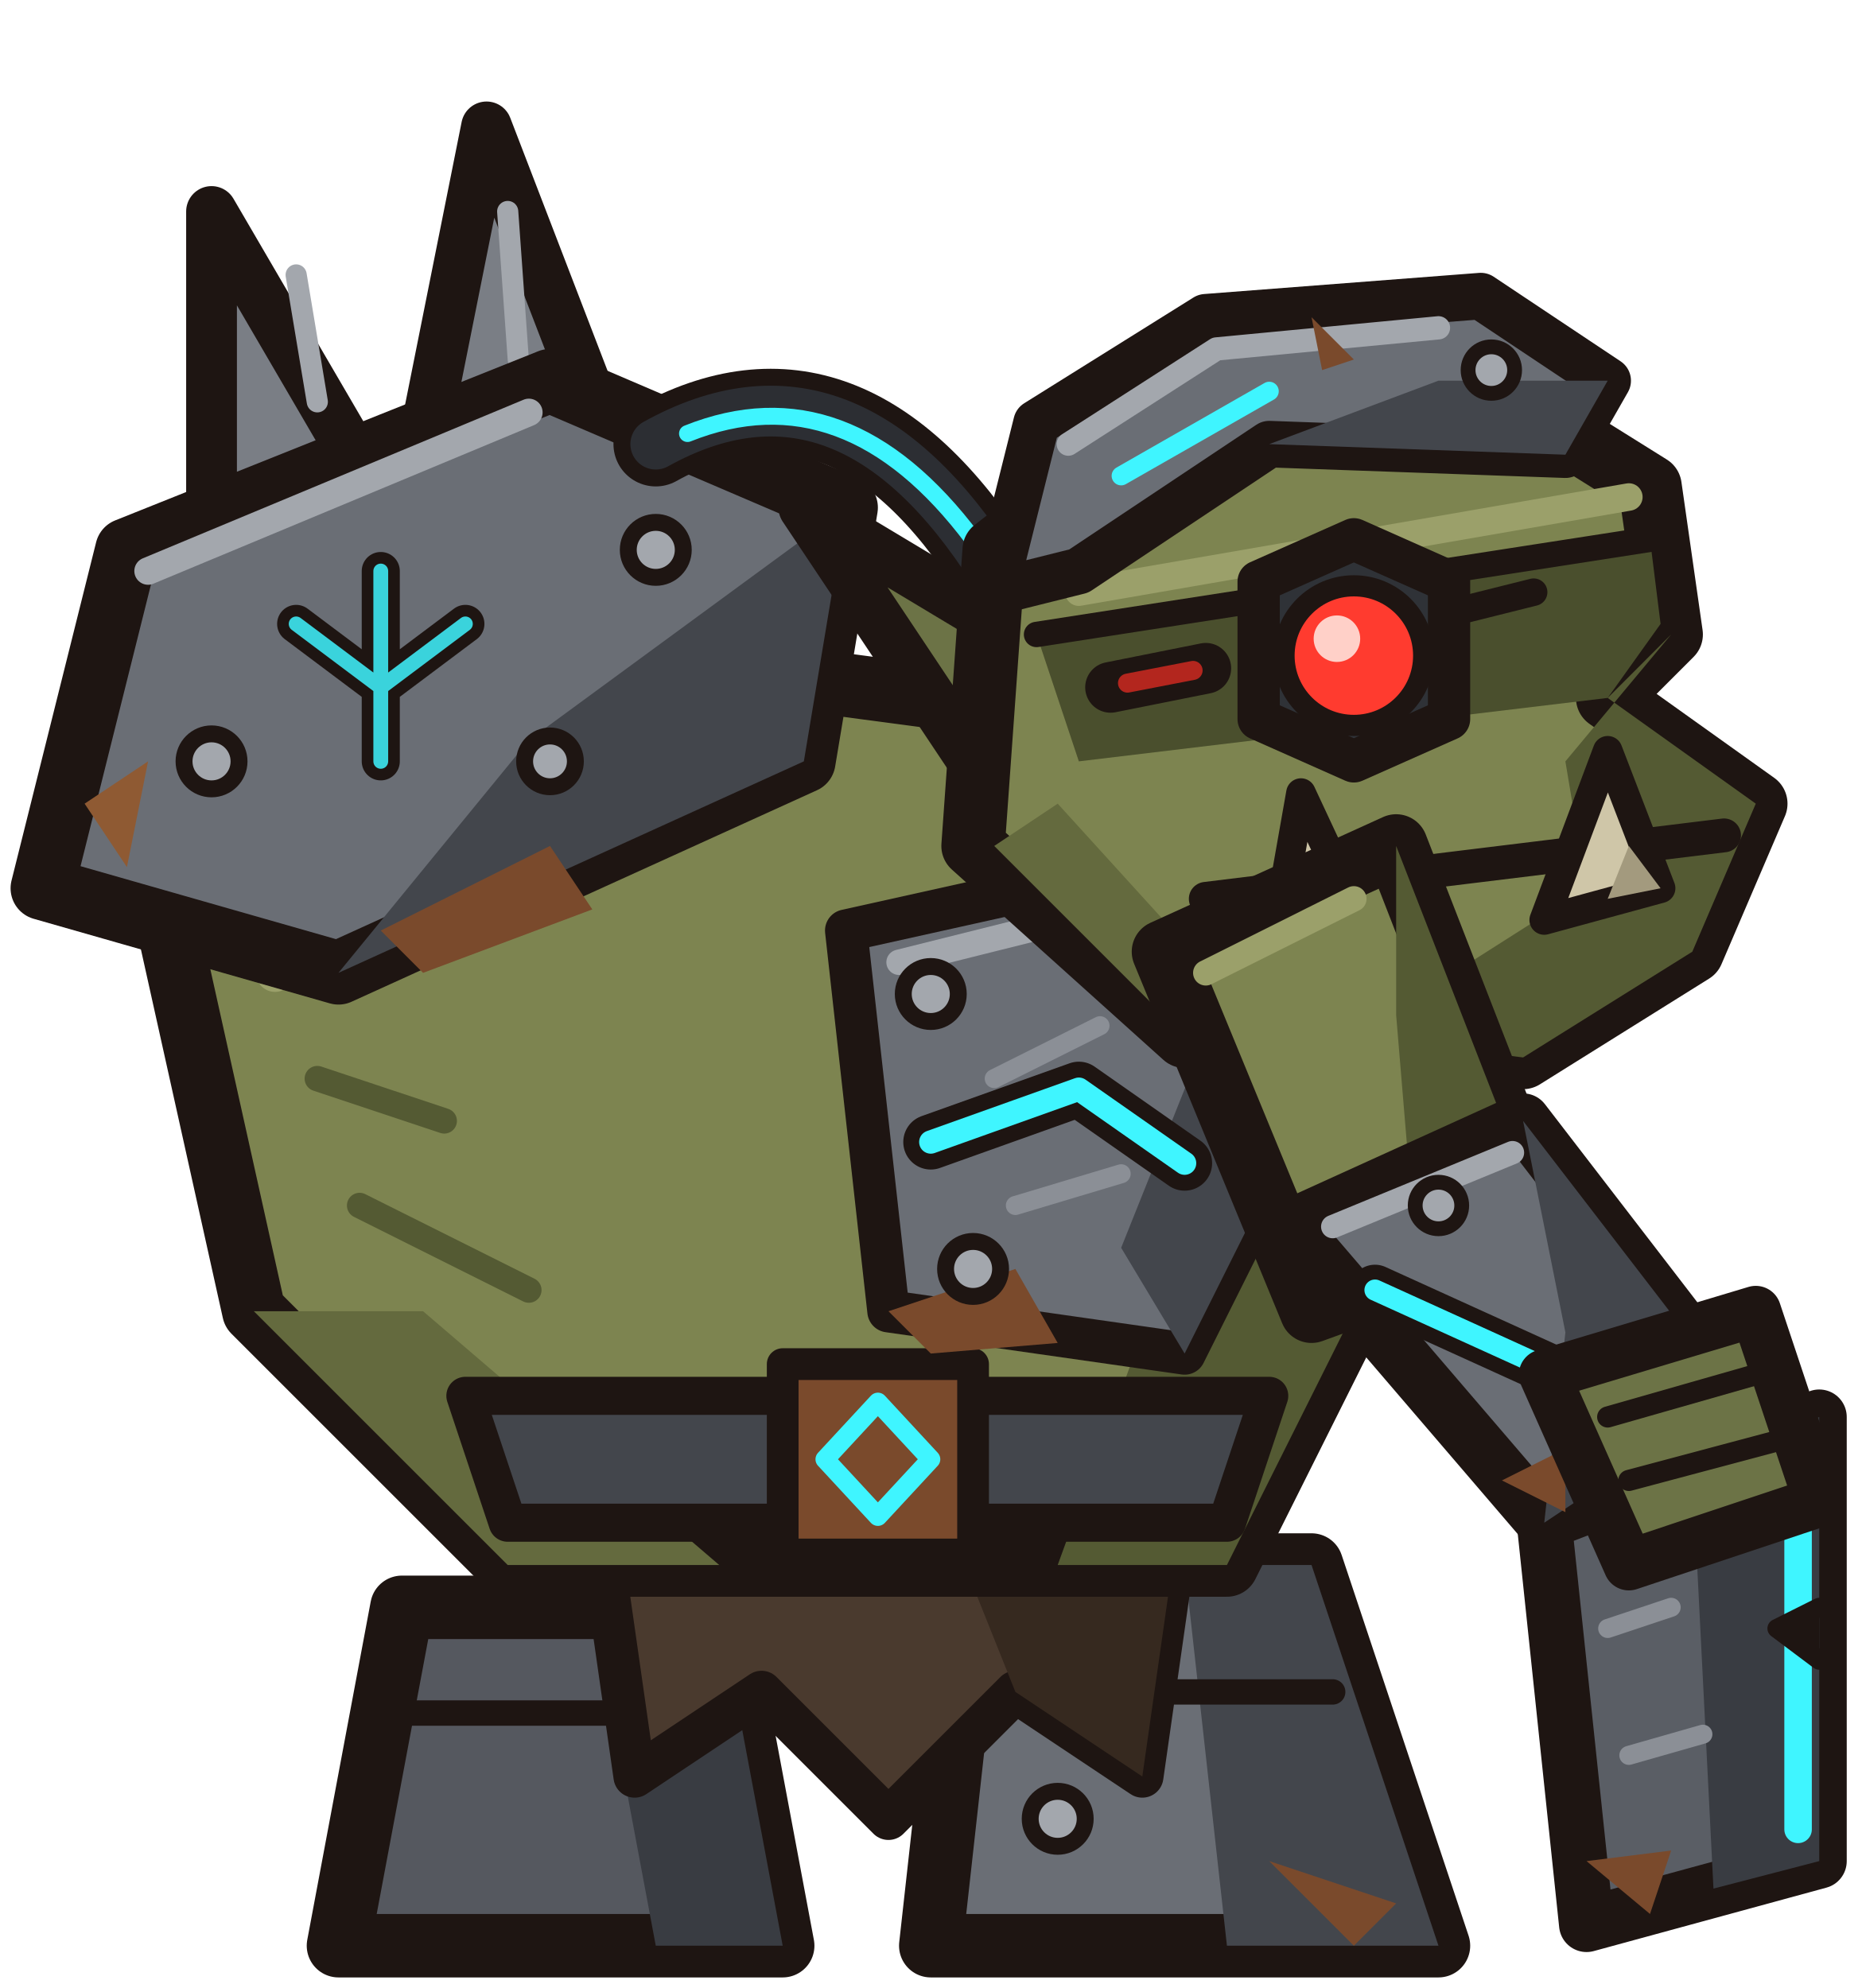
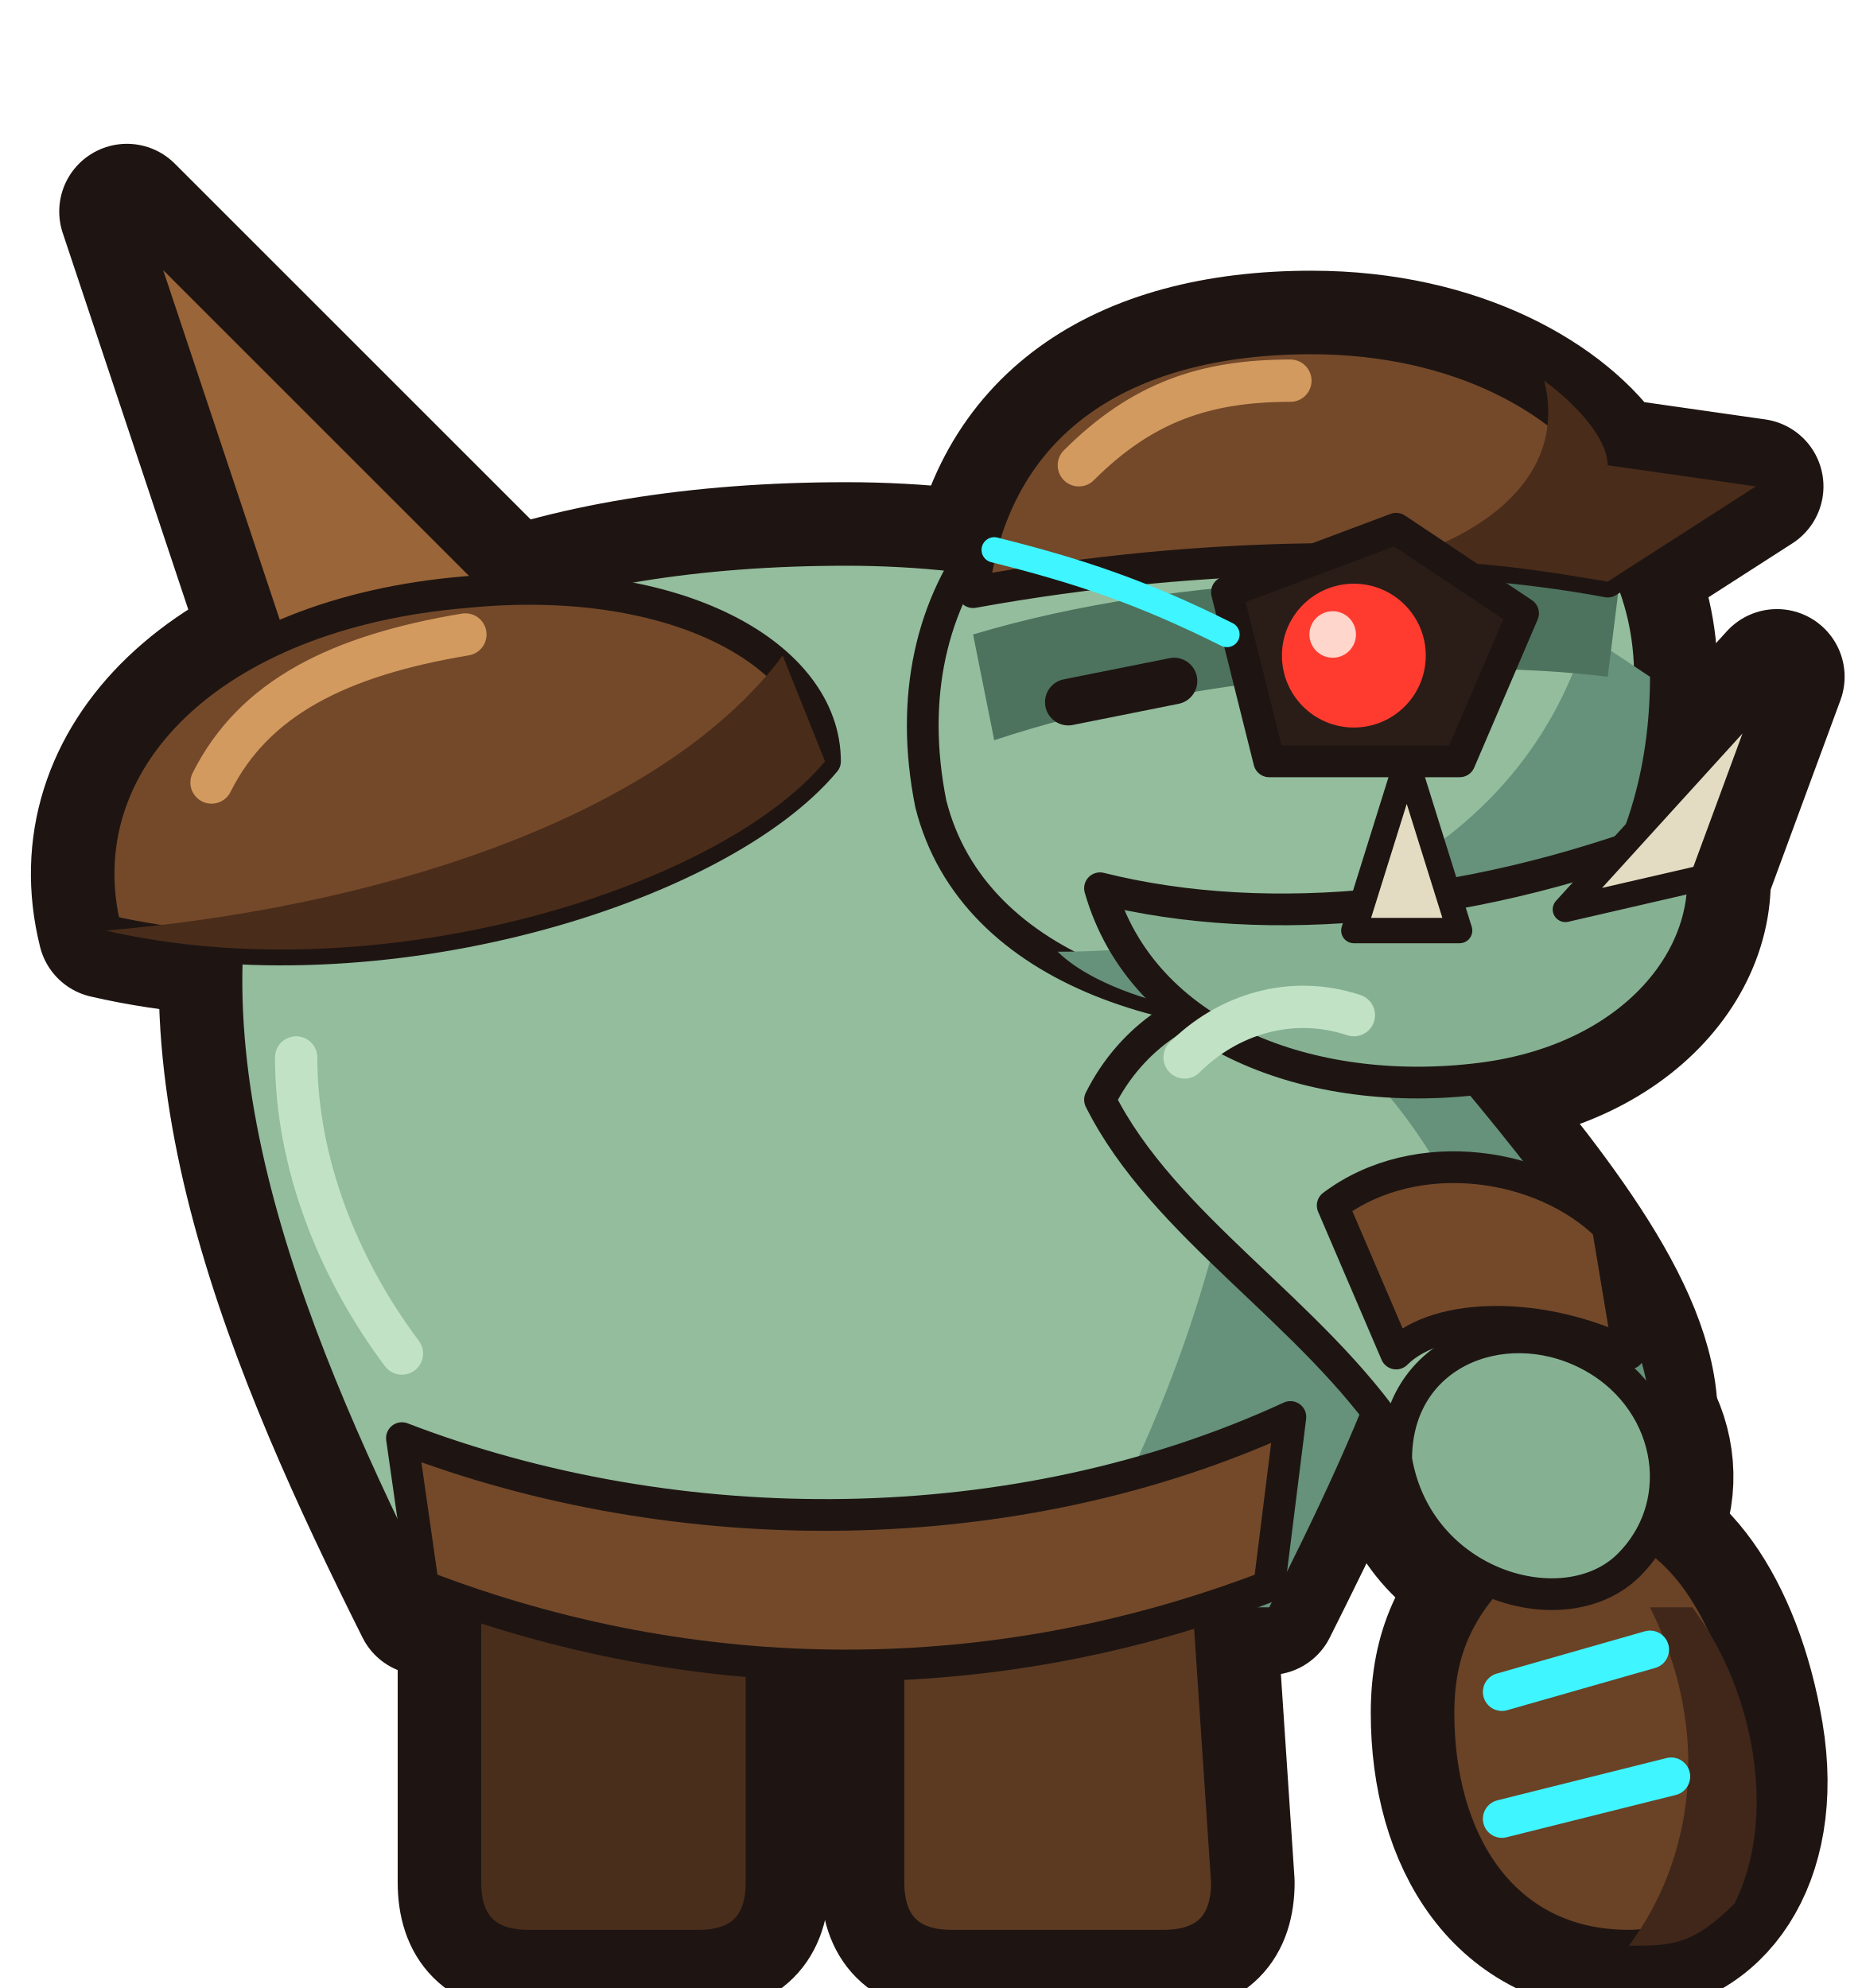
<svg xmlns="http://www.w3.org/2000/svg" width="88" height="94" viewBox="0 0 88 94">
-   <g stroke="#1e1512" stroke-linejoin="round" stroke-linecap="round">
-     <path d="M16 92 L19 76 L34 76 L37 92 Z" fill="#55585f" stroke-width="3" />
-     <path d="M28 76 L34 76 L37 92 L31 92 Z" fill="#393c42" stroke="none" />
-     <path d="M19 81 L34 81" fill="none" stroke-width="1.2" />
-     <path d="M44 92 L46 74 L62 74 L68 92 Z" fill="#6a6e75" stroke-width="3" />
-     <path d="M56 74 L62 74 L68 92 L58 92 Z" fill="#43464c" stroke="none" />
-     <path d="M46 80 L63 80" fill="none" stroke-width="1.2" />
-     <path d="M47.5 76.5 L55 76.5" fill="none" stroke="#a3a7ad" stroke-width="1.2" />
-     <circle cx="50" cy="86" r="1.3" fill="#a3a7ad" stroke-width="0.8" />
-     <path d="M60 88 L66 90 L64 92 Z" fill="#7a4a2c" stroke="none" />
-     <path d="M28 70 L56 70 L54 84 L48 80 L42 86 L36 80 L30 84 Z" fill="#4a3a2e" stroke-width="2" />
-     <path d="M44 70 L56 70 L54 84 L48 80 Z" fill="#36291f" stroke="none" />
-     <path d="M24 74 L58 74 L66 58 L64 44 L52 34 L22 30 L8 44 L12 62 Z" fill="#7d8450" stroke-width="3" />
-     <path d="M58 74 L66 58 L64 44 L58 52 L50 74 Z" fill="#545a33" stroke="none" />
-     <path d="M12 62 L24 74 L34 74 L20 62 Z" fill="#646a3e" stroke="none" />
-     <path d="M13 46 L21 36" fill="none" stroke="#9ba06a" stroke-width="1.8" />
-     <path d="M17 57 L25 61 M15 51 L21 53" fill="none" stroke="#545a33" stroke-width="1.2" />
-     <path d="M22 66 L60 66 L58 72 L24 72 Z" fill="#43464c" stroke-width="1.8" />
-     <path d="M37 64.5 L46 64.5 L46 73.5 L37 73.5 Z" fill="#7a4a2c" stroke-width="1.5" />
-     <path d="M41.5 66.3 L44 69 L41.5 71.7 L39 69 Z" fill="none" stroke="#3ff5ff" stroke-width="0.9" />
-     <path d="M40 44 L58 40 L62 52 L56 64 L42 62 Z" fill="#6a6e75" stroke-width="2" />
-     <path d="M58 40 L62 52 L56 64 L53 59 L57 49 Z" fill="#43464c" stroke="none" />
-     <path d="M42.5 45.5 L56.5 42" fill="none" stroke="#a3a7ad" stroke-width="1.2" />
-     <path d="M42 62 L48 60 L50 63.5 L44 64 Z" fill="#7a4a2c" stroke="none" />
-     <path d="M47 51 L52 48.5 M48 57 L53 55.5" fill="none" stroke="#8b8f96" stroke-width="0.9" />
-     <path d="M44 54 L51 51.5 L56 55" fill="none" stroke="#1e1512" stroke-width="2.6" />
-     <path d="M44 54 L51 51.5 L56 55" fill="none" stroke="#3ff5ff" stroke-width="1.1" />
-     <g fill="#a3a7ad" stroke-width="0.8">
-       <circle cx="44" cy="47" r="1.3" />
-       <circle cx="55" cy="44" r="1.3" />
-       <circle cx="46" cy="60" r="1.3" />
-     </g>
-     <path d="M10 25 L10 10 L17 22 Z" fill="#7a7e85" stroke-width="2.4" />
-     <path d="M20 21 L23 6 L28 19 Z" fill="#7a7e85" stroke-width="2.4" />
-     <path d="M14 13 L15 19 M24 10 L24.5 17" fill="none" stroke="#a3a7ad" stroke-width="1" />
-     <path d="M2 42 L6 26 L26 18 L40 24 L38 36 L16 46 Z" fill="#6a6e75" stroke-width="3" />
-     <path d="M40 24 L38 36 L16 46 L25 35 Z" fill="#43464c" stroke="none" />
-     <path d="M7 27 L25 19.5" fill="none" stroke="#a3a7ad" stroke-width="1.3" />
-     <path d="M18 44 L26 40 L28 43 L20 46 Z" fill="#7a4a2c" stroke="none" />
-     <path d="M4 38 L7 36 L6 41 Z" fill="#8f5a33" stroke="none" />
-     <path d="M18 27 L18 36 M14 29.5 L18 32.5 L22 29.5" fill="none" stroke="#1e1512" stroke-width="1.8" />
-     <path d="M18 27 L18 36 M14 29.5 L18 32.5 L22 29.5" fill="none" stroke="#3ff5ff" stroke-width="0.7" opacity="0.85" />
-     <g fill="#a3a7ad" stroke-width="0.8">
-       <circle cx="10" cy="36" r="1.3" />
-       <circle cx="31" cy="26" r="1.3" />
-       <circle cx="26" cy="36" r="1.2" />
-     </g>
-     <path d="M47 27 Q40 16 31 21" fill="none" stroke="#1e1512" stroke-width="4" />
-     <path d="M47 27 Q40 16 31 21" fill="none" stroke="#2c2e33" stroke-width="2.4" />
-     <path d="M46 25.5 Q40 17.5 32.5 20.5" fill="none" stroke="#3ff5ff" stroke-width="0.8" />
-     <path d="M48 30 L38 24 L46 36 Z" fill="#6c7346" stroke-width="2.4" />
-     <path d="M46 40 L47 26 L56 19 L70 18 L78 23 L79 30 L76 33 L83 38 L80 45 L72 50 L56 49 Z" fill="#7d8450" stroke-width="3" />
-     <path d="M79 30 L76 33 L83 38 L80 45 L72 50 L64 49 L75 42 L74 36 Z" fill="#545a33" stroke="none" />
-     <path d="M47 40 L56 49 L60 49 L50 38 Z" fill="#646a3e" stroke="none" />
-     <path d="M49 30 L78 25.5 L78.5 29.5 L76 33 L51 36 Z" fill="#4a4f2d" stroke="none" />
-     <path d="M51 28 L77 23.5" fill="none" stroke="#9ba06a" stroke-width="1.3" />
-     <path d="M49 30 L78 25.5" fill="none" stroke="#1e1512" stroke-width="1.2" />
-     <path d="M57 42.5 L81.5 39.5" fill="none" stroke-width="1.6" />
-     <path d="M60 46 L61.5 37.5 L65 45 Z" fill="#cfc6a8" stroke-width="1.4" />
-     <path d="M73 43.5 L76 35.5 L78.5 42 Z" fill="#cfc6a8" stroke-width="1.4" />
-     <path d="M63 43 L65 45 L62 45.5 Z M77 40 L78.5 42 L76 42.5 Z" fill="#a39a7e" stroke="none" />
-     <path d="M58 46.5 L63 47.5" fill="none" stroke="#545a33" stroke-width="1" />
-     <path d="M47 28 L49 20 L57 15 L70 14 L76 18 L74 21.5 L60 21 L51 27 Z" fill="#6a6e75" stroke-width="2.2" />
-     <path d="M76 18 L74 21.5 L60 21 L68 18 Z" fill="#43464c" stroke="none" />
-     <path d="M50.5 21 L57.5 16.5 L68 15.5" fill="none" stroke="#a3a7ad" stroke-width="1.1" />
-     <path d="M53 22.5 L60 18.5" fill="none" stroke="#3ff5ff" stroke-width="0.9" />
-     <circle cx="70.5" cy="17.5" r="1.1" fill="#a3a7ad" stroke-width="0.7" />
-     <path d="M62 15 L64 17 L62.5 17.5 Z" fill="#7a4a2c" stroke="none" />
-     <path d="M52.5 32.5 L57 31.6" fill="none" stroke="#1e1512" stroke-width="2.4" />
-     <path d="M53.3 32.3 L56.4 31.7" fill="none" stroke="#b3261e" stroke-width="0.9" />
-     <path d="M59.5 27.5 L64 25.5 L68.5 27.5 L68.5 34 L64 36 L59.5 34 Z" fill="#2f3237" stroke-width="2" />
-     <circle cx="64" cy="31" r="3.3" fill="#ff3b2f" stroke-width="1" />
-     <circle cx="63.2" cy="30.2" r="1.1" fill="#ffd0c8" stroke="none" />
-     <path d="M68.5 29 L72.5 28" fill="none" stroke-width="1.3" />
-     <path d="M73 72 L86 67 L86 88 L75 91 Z" fill="#5a5e65" stroke-width="2.6" />
-     <path d="M80 69.5 L86 67 L86 88 L81 89.3 Z" fill="#393c42" stroke="none" />
-     <path d="M85 69.5 L85 86.5" fill="none" stroke="#3ff5ff" stroke-width="1.3" />
-     <path d="M86 76 L84 77 L86 78.5" fill="#1e1512" stroke="#1e1512" stroke-width="0.9" />
-     <path d="M76 77 L79 76 M77 83 L80.5 82" fill="none" stroke="#8b8f96" stroke-width="0.9" />
-     <path d="M75 88 L79 87.5 L78 90.5 Z" fill="#7a4a2c" stroke="none" />
-     <path d="M55 45 L66 40 L73 58 L62 62 Z" fill="#7d8450" stroke-width="3" />
-     <path d="M66 40 L73 58 L67 60 L66 48 Z" fill="#545a33" stroke="none" />
-     <path d="M57 46 L64 42.5" fill="none" stroke="#9ba06a" stroke-width="1.2" />
-     <path d="M61 58 L72 53 L82 66 L73 72 Z" fill="#6a6e75" stroke-width="2.6" />
-     <path d="M72 53 L82 66 L73 72 L74 63 Z" fill="#43464c" stroke="none" />
-     <path d="M63 58 L71.5 54.5" fill="none" stroke="#a3a7ad" stroke-width="1.1" />
-     <path d="M65 61 L76 66" fill="none" stroke="#1e1512" stroke-width="2.4" />
-     <path d="M65 61 L76 66" fill="none" stroke="#3ff5ff" stroke-width="1" />
-     <circle cx="68" cy="57" r="1.1" fill="#a3a7ad" stroke-width="0.7" />
-     <path d="M71 70 L74 68.5 L74 71.5 Z" fill="#7a4a2c" stroke="none" />
-     <path d="M73 65 L83 62 L86 71 L77 74 Z" fill="#6c7346" stroke-width="2.4" />
-     <path d="M76 67 L83 65 M77 70 L84.5 68" fill="none" stroke-width="1" />
+   <defs>
+     <path id="legB" d="M22 74 Q22 70 26 70 L32 70 Q36 70 36 74 L36 89 Q36 92 33 92 L25 92 Q22 92 22 89 Z" />
+     <path id="legF" d="M42 74 Q42 70 46 70 L53 70 Q57 70 57 74 L58 89 Q58 92 55 92 L45 92 Q42 92 42 89 Z" />
+     <path id="club" d="M70 70 L74 68 L76 72 C79 72 82 76 83 82 C84 88 81 92 77 92 C71 92 68 87 68 81 C68 78 69 76 71 74 Z" />
+     <path id="torso" d="M20 76 C14 64 8 50 12 38 C15 30 26 26 40 26 C54 26 66 32 68 44 C70 56 64 68 60 76 Z" />
+     <path id="pauld" d="M5 44 C3 36 10 29 22 28 C32 27 39 31 39 36 C34 42 18 47 5 44 Z" />
+     <path id="spike" d="M13 31 L6 10 L24 28 Z" />
+     <path id="arm" d="M52 52 C55 46 63 45 68 50 C73 56 78 62 78 67 C77 72 69 73 66 68 C62 62 55 58 52 52 Z" />
+     <path id="fist" d="M66 69 C66 64 71 62 75 64 C79 66 80 71 77 74 C74 77 67 75 66 69 Z" />
+     <path id="head" d="M44 38 C42 28 48 20 60 19 C71 18 78 24 78 32 C78 40 74 47 66 48 C56 49 46 46 44 38 Z" />
+     <path id="jaw" d="M52 42 C60 44 70 43 80 39 C82 44 78 50 70 51 C62 52 54 49 52 42 Z" />
+     <path id="tusk" d="M74 43 L84 32 L80.5 41.5 Z" />
+     <path id="helmet" d="M46 28 C47 20 53 16 62 16 C69 16 74 19 76 22 L83 23 L76 27.5 C68 26 57 26 46 28 Z" />
+   </defs>
+   <g fill="#1e1512" stroke="#1e1512" stroke-width="6.4" stroke-linejoin="round">
+     <use href="#legB" />
+     <use href="#legF" />
+     <use href="#club" />
+     <use href="#torso" />
+     <use href="#pauld" />
+     <use href="#spike" />
+     <use href="#arm" />
+     <use href="#fist" />
+     <use href="#head" />
+     <use href="#jaw" />
+     <use href="#tusk" />
+     <use href="#helmet" />
+   </g>
+   <g stroke="#1e1512" stroke-width="1.5" stroke-linejoin="round" stroke-linecap="round">
+     <use href="#legB" fill="#4a2e1c" />
+     <use href="#legF" fill="#5c3a22" />
+     <use href="#club" fill="#6a4226" />
+     <path d="M80 76 C83 80 84 86 82 90 C80 92 79 92 77 92 C80 88 81 82 78 76 Z" fill="#40271a" stroke="none" />
+     <path d="M71 80 L78 78 M71 86 L79 84" fill="none" stroke="#3ff5ff" stroke-width="1.8" />
+     <use href="#torso" fill="#93bd9d" />
+     <path d="M60 76 C64 68 70 56 68 44 C66 36 60 31 56 29 C62 40 60 60 50 76 Z" fill="#66917a" stroke="none" />
+     <path d="M19 68 C32 73 48 73 61 67 L60 75 C47 80 33 80 20 75 Z" fill="#74492a" />
+     <use href="#spike" fill="#9a6538" />
+     <use href="#pauld" fill="#74492a" />
+     <path d="M39 36 C34 42 18 47 5 44 C17 43 31 39 37 31 Z" fill="#4a2c1a" stroke="none" />
+     <use href="#arm" fill="#93bd9d" />
+     <path d="M68 50 C73 56 78 62 78 67 C77 70 74 71 71 70 C72 62 69 55 64 50 Z" fill="#66917a" stroke="none" />
+     <path d="M63 57 C67 54 73 55 76 58 L77 64 C73 62 68 62 66 64 Z" fill="#74492a" />
+     <use href="#fist" fill="#85b192" />
+     <use href="#head" fill="#93bd9d" />
+     <path d="M78 32 C78 40 74 47 66 48 C58 49 52 47 50 45 C62 45 72 40 75 30 Z" fill="#66917a" stroke="none" />
+     <path d="M46 30 C56 27 68 27 76.5 28 L76 32 C68 31 56 32 47 35 Z" fill="#4d735e" stroke="none" />
+     <use href="#jaw" fill="#85b192" />
+     <path d="M64 44 L66.5 36 L69 44 Z" fill="#e4dcc2" stroke-width="1.2" />
+     <use href="#tusk" fill="#e4dcc2" stroke-width="1.2" />
+     <use href="#helmet" fill="#74492a" />
+     <path d="M76 22 L83 23 L76 27.5 C73 27 70 26.5 66 26.5 C71 25 74 22 73 18 C75 19.5 76 21 76 22 Z" fill="#4a2c1a" stroke="none" />
+     <path d="M58 28 L66 25 L72 29 L69 36 L60 36 Z" fill="#2a1d17" />
+     <circle cx="64" cy="31" r="3.4" fill="#ff3b2f" stroke="none" />
+     <circle cx="63" cy="30" r="1.1" fill="#ffd6cc" stroke="none" />
+     <path d="M58 30 C54 28 51 27 47 26" fill="none" stroke="#3ff5ff" stroke-width="1.2" />
+     <path d="M50.5 33.2 L55.5 32.2" fill="none" stroke-width="2.2" />
+     <path d="M10 37 C12 33 16 31 22 30 M51 22 C54 19 57 18 61 18" fill="none" stroke-width="2" stroke="#d39a5f" />
+     <path d="M56 50 C58 48 61 47 64 48 M14 50 C14 55 16 60 19 64" fill="none" stroke-width="2" stroke="#c2e2c6" />
  </g>
</svg>
